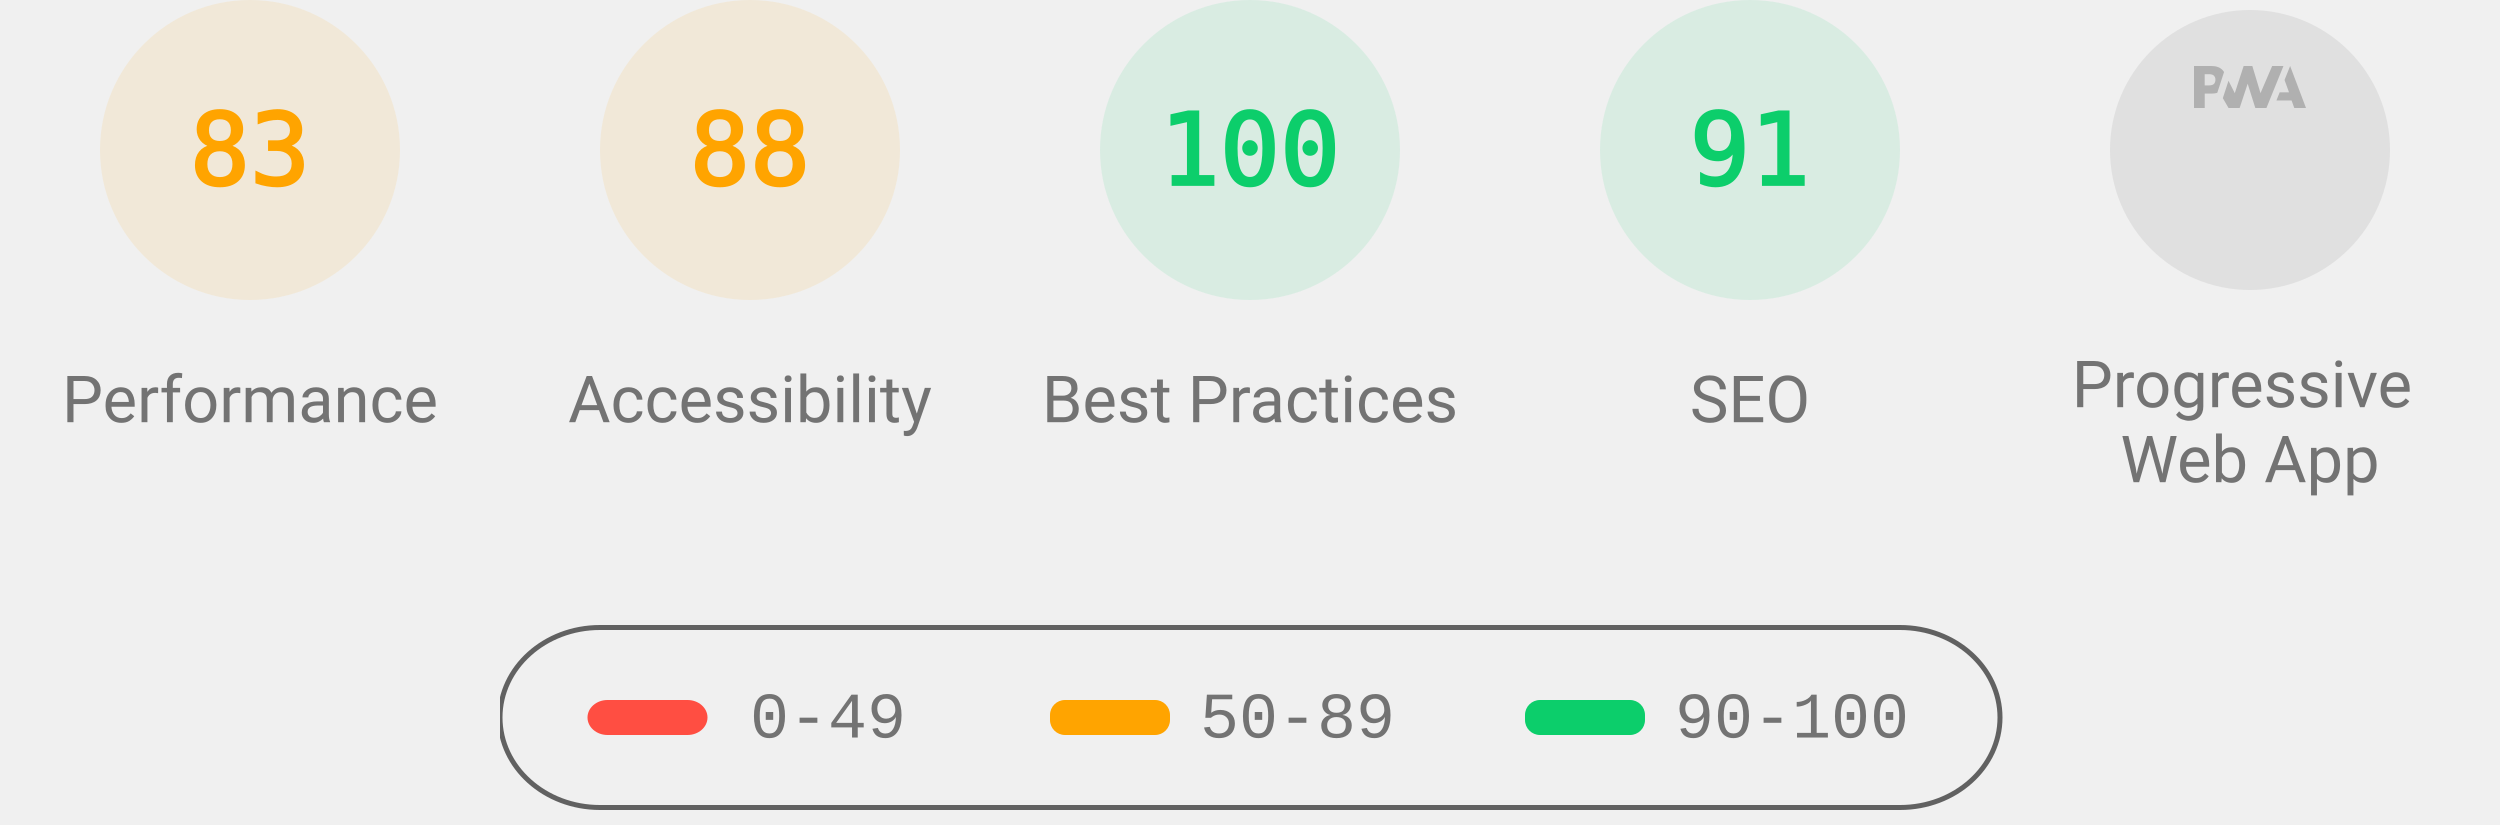
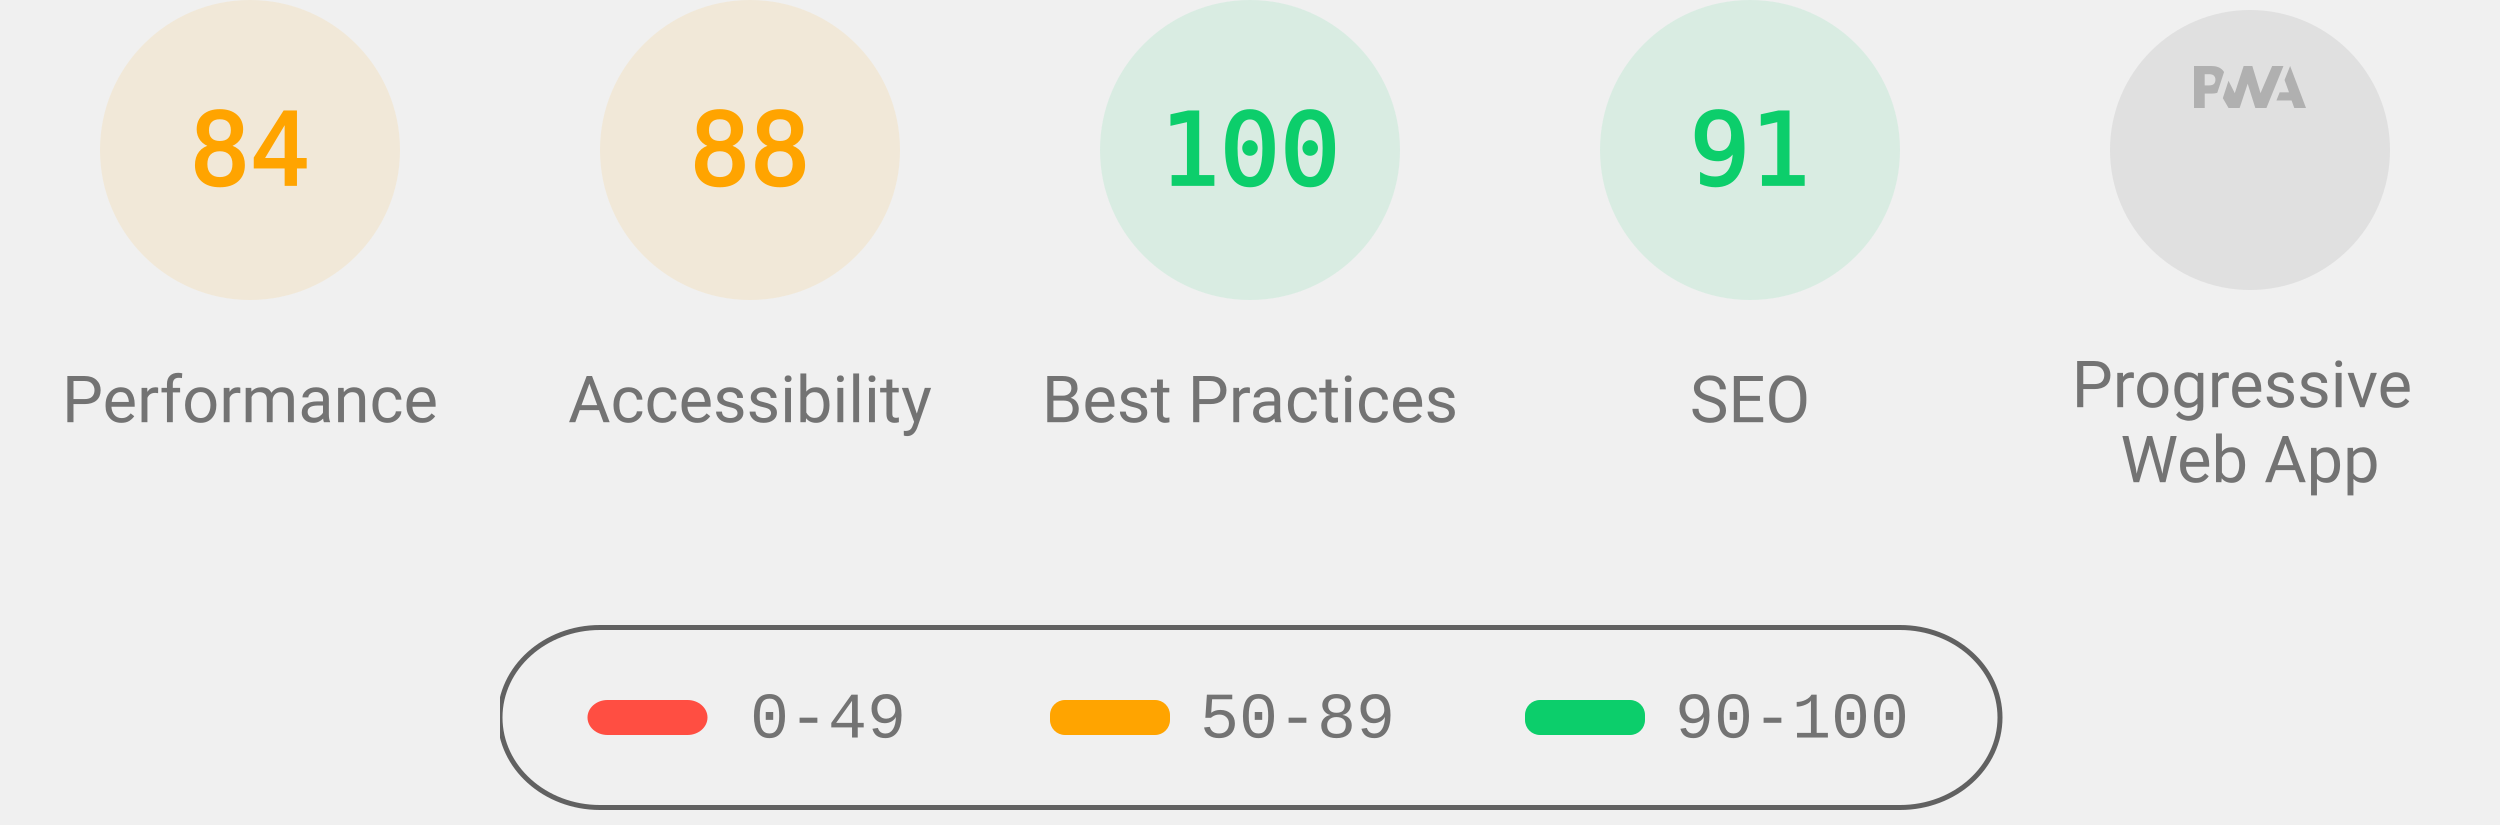
<svg xmlns="http://www.w3.org/2000/svg" class="theme--agnostic" fill="none" width="1000" height="330">
  <style>
			.gauge-base {
				opacity: 0.1
			}

			.gauge-arc {
				fill: none;
				animation-delay: 250ms;
				stroke-linecap: round;
				transform: rotate(-90deg);
				transform-origin: 100px 60px;
				animation: load-gauge 1s ease forwards
			}

			.guage-text {
				font-size: 40px;
				font-family: monospace;
				text-align: center
			}

			.guage-red {
				color: #ff4e42;
				fill: #ff4e42;
				stroke: #ff4e42
			}
			.guage-orange {
				color: #ffa400;
				fill: #ffa400;
				stroke: #ffa400
			}
			.guage-green {
				color: #0cce6b;
				fill: #0cce6b;
				stroke: #0cce6b
			}
			.theme--agnostic .guage-undefined {
				color: #5c5c5c;
				fill: #5c5c5c;
				stroke: #5c5c5c
			}
			.theme--light .guage-undefined {
				color: #1e1e1e;
				fill: #1e1e1e;
				stroke: #1e1e1e
			}
			.theme--dark .guage-undefined {
				color: #f5f5f5;
				fill: #f5f5f5;
				stroke: #f5f5f5
			}

			.guage-title {
				stroke: none;
				font-size: 26px;
				line-height: 26px;
				font-family: Roboto, Halvetica, Arial, sans-serif
			}
			.metric.guage-title {
				font-family: 'Courier New', Courier, monospace
			}
			.theme--agnostic .guage-title {
				color: #737373;
				fill: #737373
			}
			.theme--light .guage-title {
				color: #212121;
				fill: #212121
			}
			.theme--dark .guage-title {
				color: #f5f5f5;
				fill: #f5f5f5
			}

			@keyframes load-gauge {
				from {
					stroke-dasharray: 0 352.858
				}
			}
			.lh-gauge--pwa__disc {
				fill: #e0e0e0
			}
			.lh-gauge--pwa__logo {
				position: relative;
				fill: #b0b0b0
			}
			.lh-gauge--pwa__invisible {
				display: none
			}
			.lh-gauge--pwa__visible {
				display: inline
			}
			.guage-invisible {
				display: none
			}
			.lh-gauge--pwa__logo--primary-color {
				fill: #304ffe
			}
			.theme--agnostic .lh-gauge--pwa__logo--secondary-color {
				fill: #787878
			}
			.theme--light .lh-gauge--pwa__logo--secondary-color {
				fill: #3d3d3d
			}
			.theme--dark .lh-gauge--pwa__logo--secondary-color {
				fill: #d8b6b6
			}
			.theme--light #svg_2 {
				stroke: #00000022
			}
			.theme--agnostic #svg_2 {
				stroke: #616161
			}
			.theme--light #svg_2 {
				stroke: #00000022
			}
			.theme--dark #svg_2 {
				stroke: #f5f5f566
			}
		</style>
  <svg class="guage-div guage-perf guage-orange" viewBox="0 0 200 200" width="200" height="200" x="0" y="0">
    <circle class="gauge-base" r="56" cx="100" cy="60" stroke-width="8" />
-     <circle class="gauge-arc guage-arc-1" r="56" cx="100" cy="60" stroke-width="8" style="stroke-dasharray: 292.042, 351.858;" />
-     <text class="guage-text" x="100px" y="60px" alignment-baseline="central" dominant-baseline="central" text-anchor="middle">83</text>
+     <circle class="gauge-arc guage-arc-1" r="56" cx="100" cy="60" stroke-width="8" style="stroke-dasharray: 295.561, 351.858;" />
+     <text class="guage-text" x="100px" y="60px" alignment-baseline="central" dominant-baseline="central" text-anchor="middle">84</text>
    <text class="guage-title" x="100px" y="160px" alignment-baseline="central" dominant-baseline="central" text-anchor="middle">Performance</text>
  </svg>,<svg class="guage-div guage-perf guage-orange" viewBox="0 0 200 200" width="200" height="200" x="200" y="0">
    <circle class="gauge-base" r="56" cx="100" cy="60" stroke-width="8" />
    <circle class="gauge-arc guage-arc-1" r="56" cx="100" cy="60" stroke-width="8" style="stroke-dasharray: 309.635, 351.858;" />
    <text class="guage-text" x="100px" y="60px" alignment-baseline="central" dominant-baseline="central" text-anchor="middle">88</text>
    <text class="guage-title" x="100px" y="160px" alignment-baseline="central" dominant-baseline="central" text-anchor="middle">Accessibility</text>
  </svg>,<svg class="guage-div guage-perf guage-green" viewBox="0 0 200 200" width="200" height="200" x="400" y="0">
    <circle class="gauge-base" r="56" cx="100" cy="60" stroke-width="8" />
    <circle class="gauge-arc guage-arc-1" r="56" cx="100" cy="60" stroke-width="8" style="stroke-dasharray: 351.858, 351.858;" />
    <text class="guage-text" x="100px" y="60px" alignment-baseline="central" dominant-baseline="central" text-anchor="middle">100</text>
    <text class="guage-title" x="100px" y="160px" alignment-baseline="central" dominant-baseline="central" text-anchor="middle">Best Practices</text>
  </svg>,<svg class="guage-div guage-perf guage-green" viewBox="0 0 200 200" width="200" height="200" x="600" y="0">
    <circle class="gauge-base" r="56" cx="100" cy="60" stroke-width="8" />
    <circle class="gauge-arc guage-arc-1" r="56" cx="100" cy="60" stroke-width="8" style="stroke-dasharray: 320.191, 351.858;" />
    <text class="guage-text" x="100px" y="60px" alignment-baseline="central" dominant-baseline="central" text-anchor="middle">91</text>
    <text class="guage-title" x="100px" y="160px" alignment-baseline="central" dominant-baseline="central" text-anchor="middle">SEO</text>
  </svg>,<svg class="guage-div guage-pwa" viewBox="0 0 200 200" width="200" height="200" x="800" y="0">
    <svg viewBox="0 0 60 60" width="112" height="112" x="44" y="4">
      <defs>
        <linearGradient id="lh-gauge--pwa__check-circle__gradient-0" x1="50%" y1="0%" x2="50%" y2="100%">
          <stop stop-color="#00C852" offset="0%" />
          <stop stop-color="#009688" offset="100%" />
        </linearGradient>
        <linearGradient id="lh-gauge--pwa__installable__shadow-gradient-0" x1="76.056%" x2="24.111%" y1="82.995%" y2="24.735%">
          <stop stop-color="#A5D6A7" offset="0%" />
          <stop stop-color="#80CBC4" offset="100%" />
        </linearGradient>
        <linearGradient id="lh-gauge--pwa__fast-reliable__shadow-gradient-0" x1="76.056%" y1="82.995%" x2="25.678%" y2="26.493%">
          <stop stop-color="#64B5F6" offset="0%" />
          <stop stop-color="#2979FF" offset="100%" />
        </linearGradient>
        <g id="lh-gauge--pwa__fast-reliable-badge-0">
          <circle fill="#FFFFFF" cx="10" cy="10" r="10" />
          <path fill="#304FFE" d="M10 3.58l5.25 2.34v3.5c0 3.23-2.24 6.26-5.25 7-3.01-.74-5.25-3.77-5.25-7v-3.5L10 3.58zm-.47 10.74l2.76-4.83.03-.07c.04-.08 0-.24-.22-.24h-1.64l.47-3.26h-.47l-2.7 4.77c-.02.01.05-.1-.04.05-.09.16-.1.31.18.31h1.63l-.47 3.27h.47z" />
        </g>
        <g id="lh-gauge--pwa__installable-badge-0">
          <circle fill="#FFFFFF" cx="10" cy="10" r="10" />
          <path fill="#009688" d="M10 4.167A5.835 5.835 0 0 0 4.167 10 5.835 5.835 0 0 0 10 15.833 5.835 5.835 0 0 0 15.833 10 5.835 5.835 0 0 0 10 4.167zm2.917 6.416h-2.334v2.334H9.417v-2.334H7.083V9.417h2.334V7.083h1.166v2.334h2.334v1.166z" />
        </g>
      </defs>
      <g stroke="none" fill-rule="nonzero">
        <circle class="lh-gauge--pwa__disc" cx="30" cy="30" r="30" />
        <g class="lh-gauge--pwa__logo">
          <path d="M35.66 19.39l.7-1.75h2L37.4 15 38.6 12l3.4 9h-2.51l-.58-1.61z" />
          <path d="M33.52 21l3.65-9h-2.42l-2.5 5.82L30.5 12h-1.86l-1.9 5.82-1.35-2.65-1.21 3.72L25.4 21h2.38l1.72-5.2 1.64 5.2z" />
          <path fill-rule="nonzero" d="M20.3 17.91h1.48c.45 0 .85-.05 1.2-.15l.39-1.18 1.07-3.3a2.64 2.64 0 0 0-.28-.37c-.55-.6-1.36-.91-2.42-.91H18v9h2.3V17.9zm1.96-3.84c.22.22.33.5.33.87 0 .36-.1.65-.29.87-.2.23-.59.35-1.15.35h-.86v-2.41h.87c.52 0 .89.1 1.1.32z" />
        </g>
        <rect class="lh-gauge--pwa__component lh-gauge--pwa__na-line lh-gauge--pwa__invisible" fill="#FFFFFF" x="20" y="32" width="20" height="4" rx="2" />
        <g class="lh-gauge--pwa__component lh-gauge--pwa__fast-reliable-badge lh-gauge--pwa__invisible" transform="translate(20, 29)">
          <path fill="url(#lh-gauge--pwa__fast-reliable__shadow-gradient-0)" d="M33.63 19.49A30 30 0 0 1 16.2 30.36L3 17.14 17.14 3l16.49 16.49z" />
          <use href="#lh-gauge--pwa__fast-reliable-badge-0" />
        </g>
        <g class="lh-gauge--pwa__component lh-gauge--pwa__installable-badge lh-gauge--pwa__invisible" transform="translate(20, 29)">
          <path fill="url(#lh-gauge--pwa__installable__shadow-gradient-0)" d="M33.629 19.487c-4.272 5.453-10.391 9.39-17.415 10.869L3 17.142 17.142 3 33.63 19.487z" />
          <use href="#lh-gauge--pwa__installable-badge-0" />
        </g>
        <g class="lh-gauge--pwa__component lh-gauge--pwa__fast-reliable-installable-badges lh-gauge--pwa__invisible">
          <g transform="translate(8, 29)">
            <path fill="url(#lh-gauge--pwa__fast-reliable__shadow-gradient-0)" d="M16.321 30.463L3 17.143 17.142 3l22.365 22.365A29.864 29.864 0 0 1 22 31c-1.942 0-3.84-.184-5.679-.537z" />
            <use href="#lh-gauge--pwa__fast-reliable-badge-0" />
          </g>
          <g transform="translate(32, 29)">
            <path fill="url(#lh-gauge--pwa__installable__shadow-gradient-0)" d="M25.982 11.84a30.107 30.107 0 0 1-13.08 15.203L3 17.143 17.142 3l8.84 8.84z" />
            <use href="#lh-gauge--pwa__installable-badge-0" />
          </g>
        </g>
        <g class="lh-gauge--pwa__component lh-gauge--pwa__check-circle lh-gauge--pwa__invisible" transform="translate(18, 28)">
          <circle fill="#FFFFFF" cx="12" cy="12" r="12" />
          <path fill="url(#lh-gauge--pwa__check-circle__gradient-0)" d="M12 2a10 10 0 1 0 0 20 10 10 0 0 0 0-20zm-2 15l-5-5 1.41-1.41L10 14.17l7.59-7.59L19 8l-9 9z" />
        </g>
      </g>
    </svg>
    <text class="guage-title" y="160px" alignment-baseline="central" dominant-baseline="central" text-anchor="middle">
      <tspan x="100px" dy="-6px">Progressive</tspan>
      <tspan x="100px" dy="30px">Web App</tspan>
    </text>
  </svg>
  <svg width="604" height="76" x="200" y="250">
    <g>
      <rect fill="none" id="canvas_background" height="80" width="604" y="-1" x="-1" />
      <g display="none" overflow="visible" y="0" x="0" height="100%" width="100%" id="canvasGrid">
        <rect fill="url(#gridpattern)" stroke-width="0" y="0" x="0" height="100%" width="100%" />
      </g>
    </g>
    <g>
      <rect fill-opacity="0" stroke-width="2" rx="40" id="svg_2" height="72" width="600" y="1" x="0" fill="#000000" />
      <rect stroke="#000" rx="8" id="svg_3" height="14" width="48" y="30" x="35" stroke-opacity="null" stroke-width="0" fill="#ff4e42" />
      <rect stroke="#000" rx="6" id="svg_4" height="14" width="48" y="30" x="220" stroke-opacity="null" stroke-width="0" fill="#ffa400" />
      <rect stroke="#000" rx="6" id="svg_5" height="14" width="48" y="30" x="410" stroke-opacity="null" stroke-width="0" fill="#0cce6b" />
      <text class="metric guage-title" xml:space="preserve" text-anchor="start" font-size="26" id="svg_6" y="45" x="100" stroke-opacity="null" stroke-width="0" stroke="#000">0-49</text>
      <text class="metric guage-title" xml:space="preserve" text-anchor="start" font-size="26" id="svg_7" y="45" x="280" stroke-opacity="null" stroke-width="0" stroke="#000">50-89</text>
      <text class="metric guage-title" xml:space="preserve" text-anchor="start" font-size="26" id="svg_8" y="45" x="470" stroke-opacity="null" stroke-width="0" stroke="#000">90-100</text>
    </g>
  </svg>
</svg>
